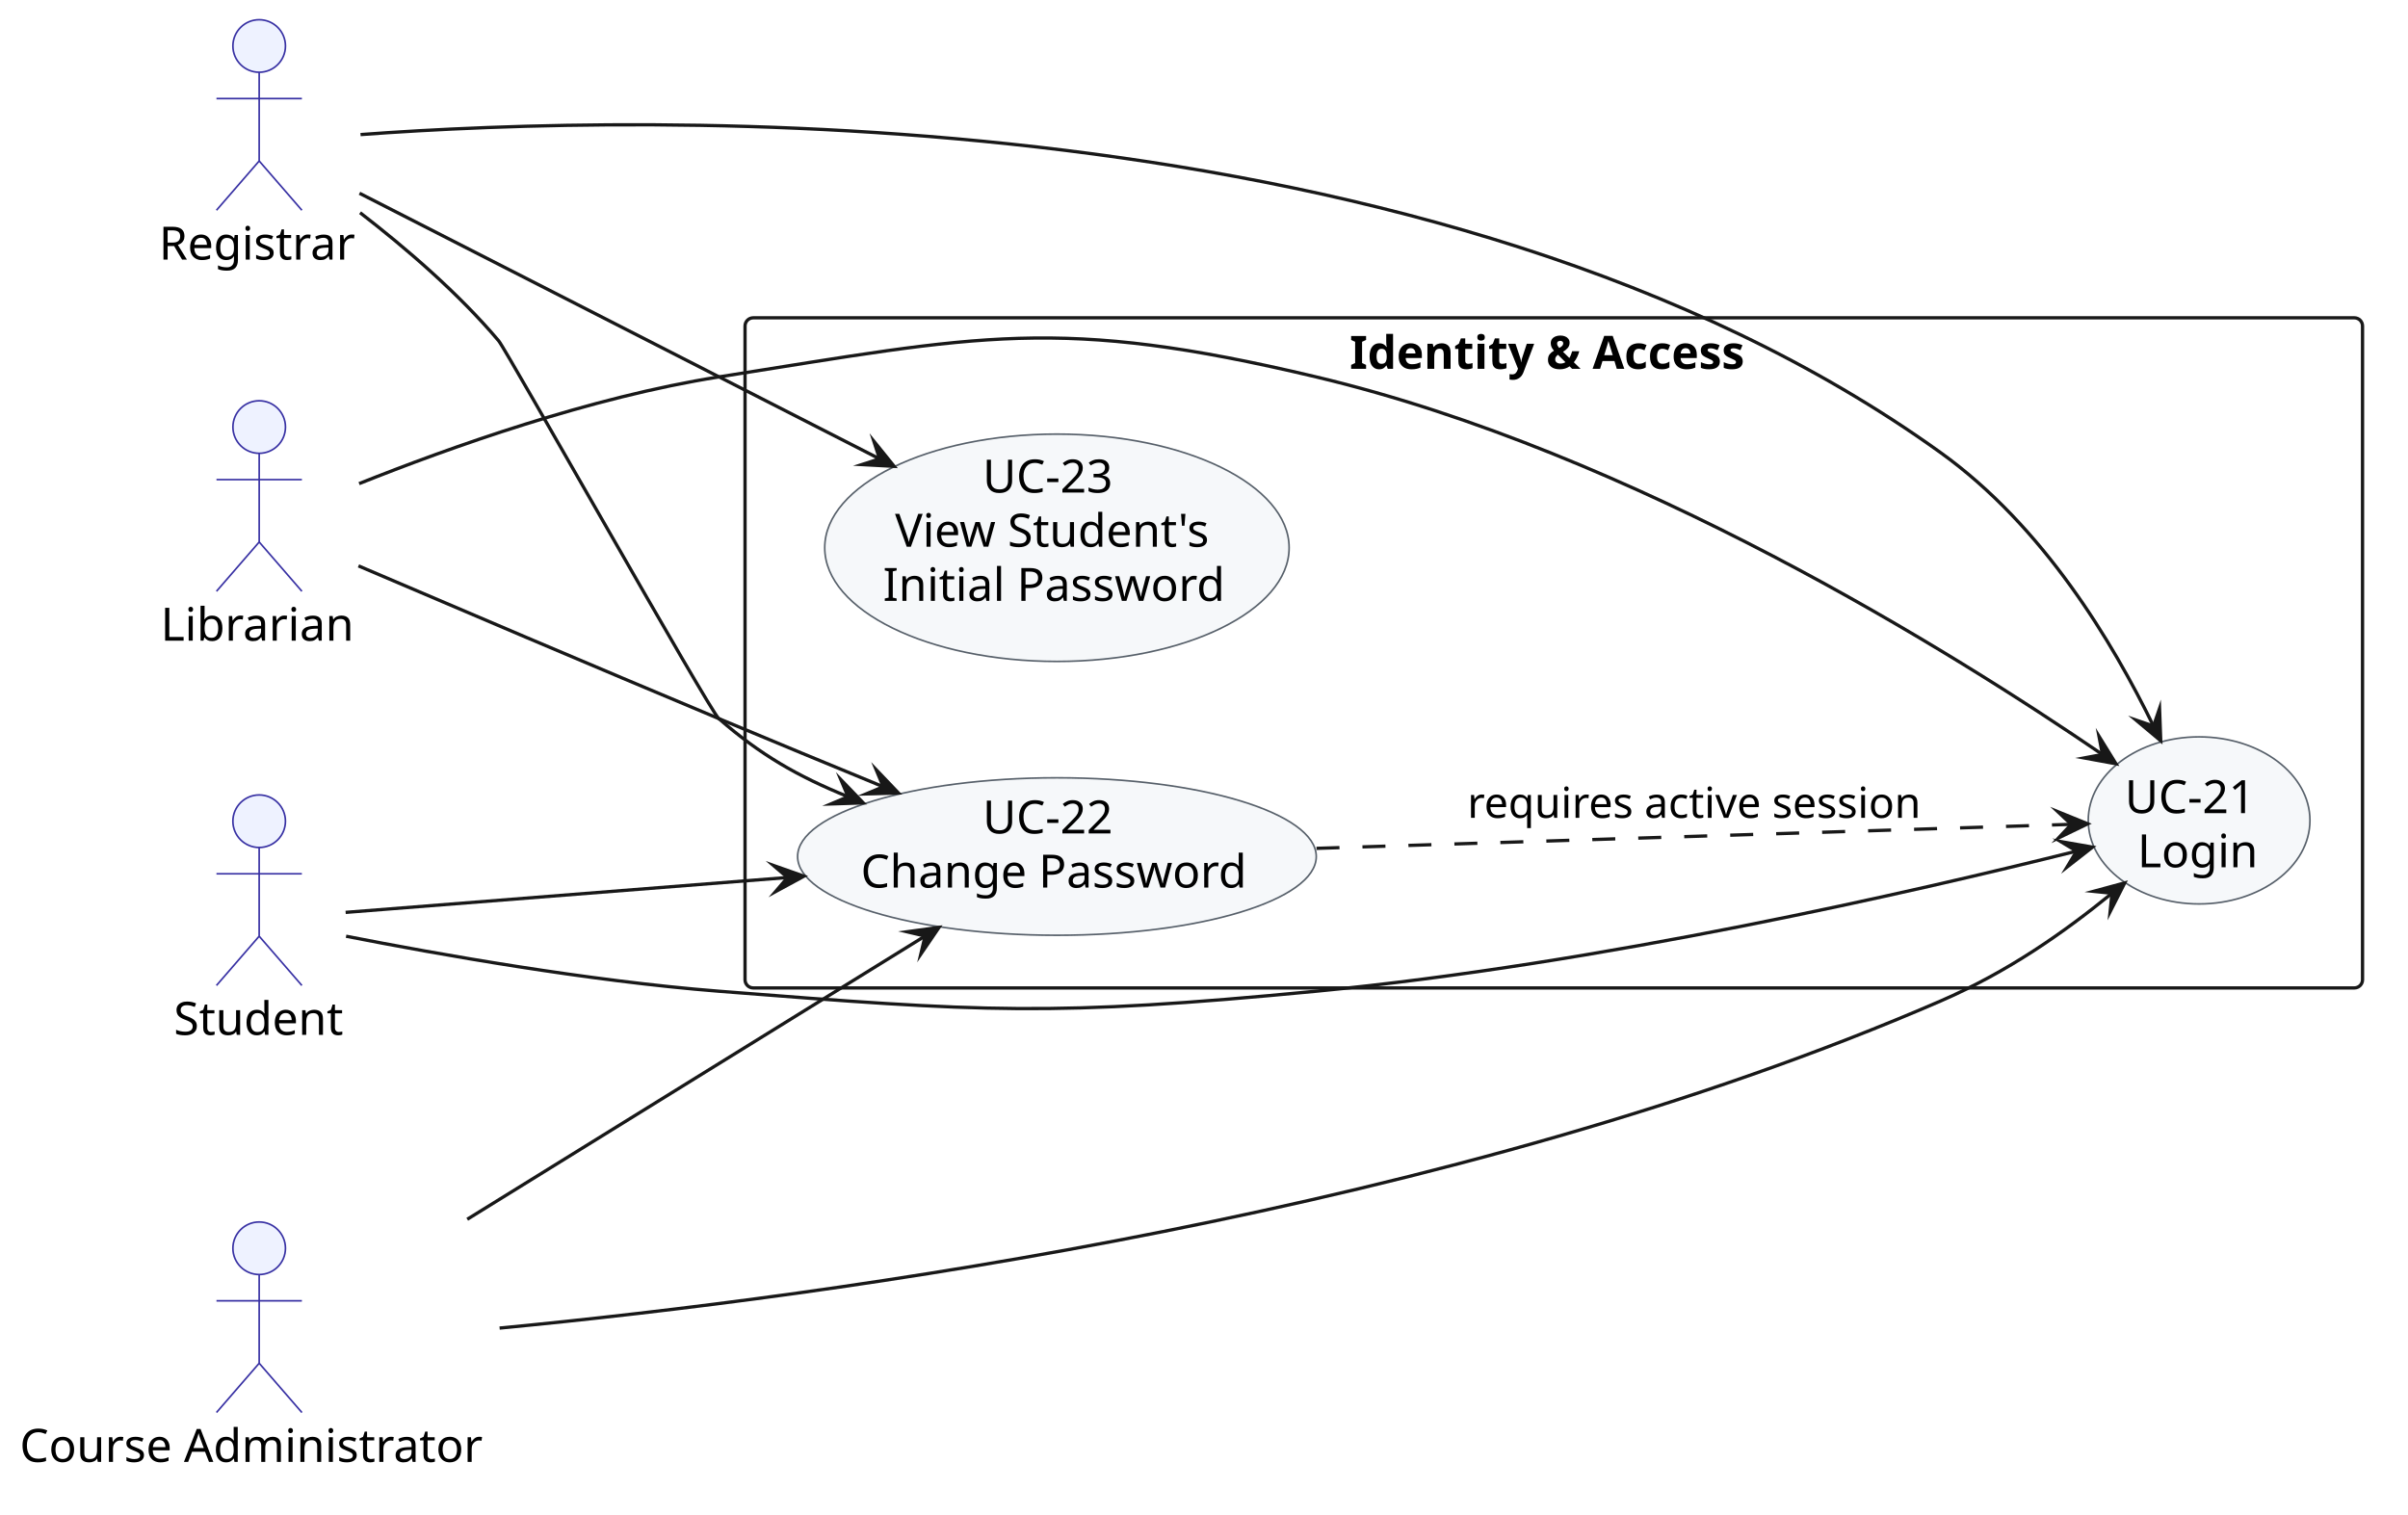
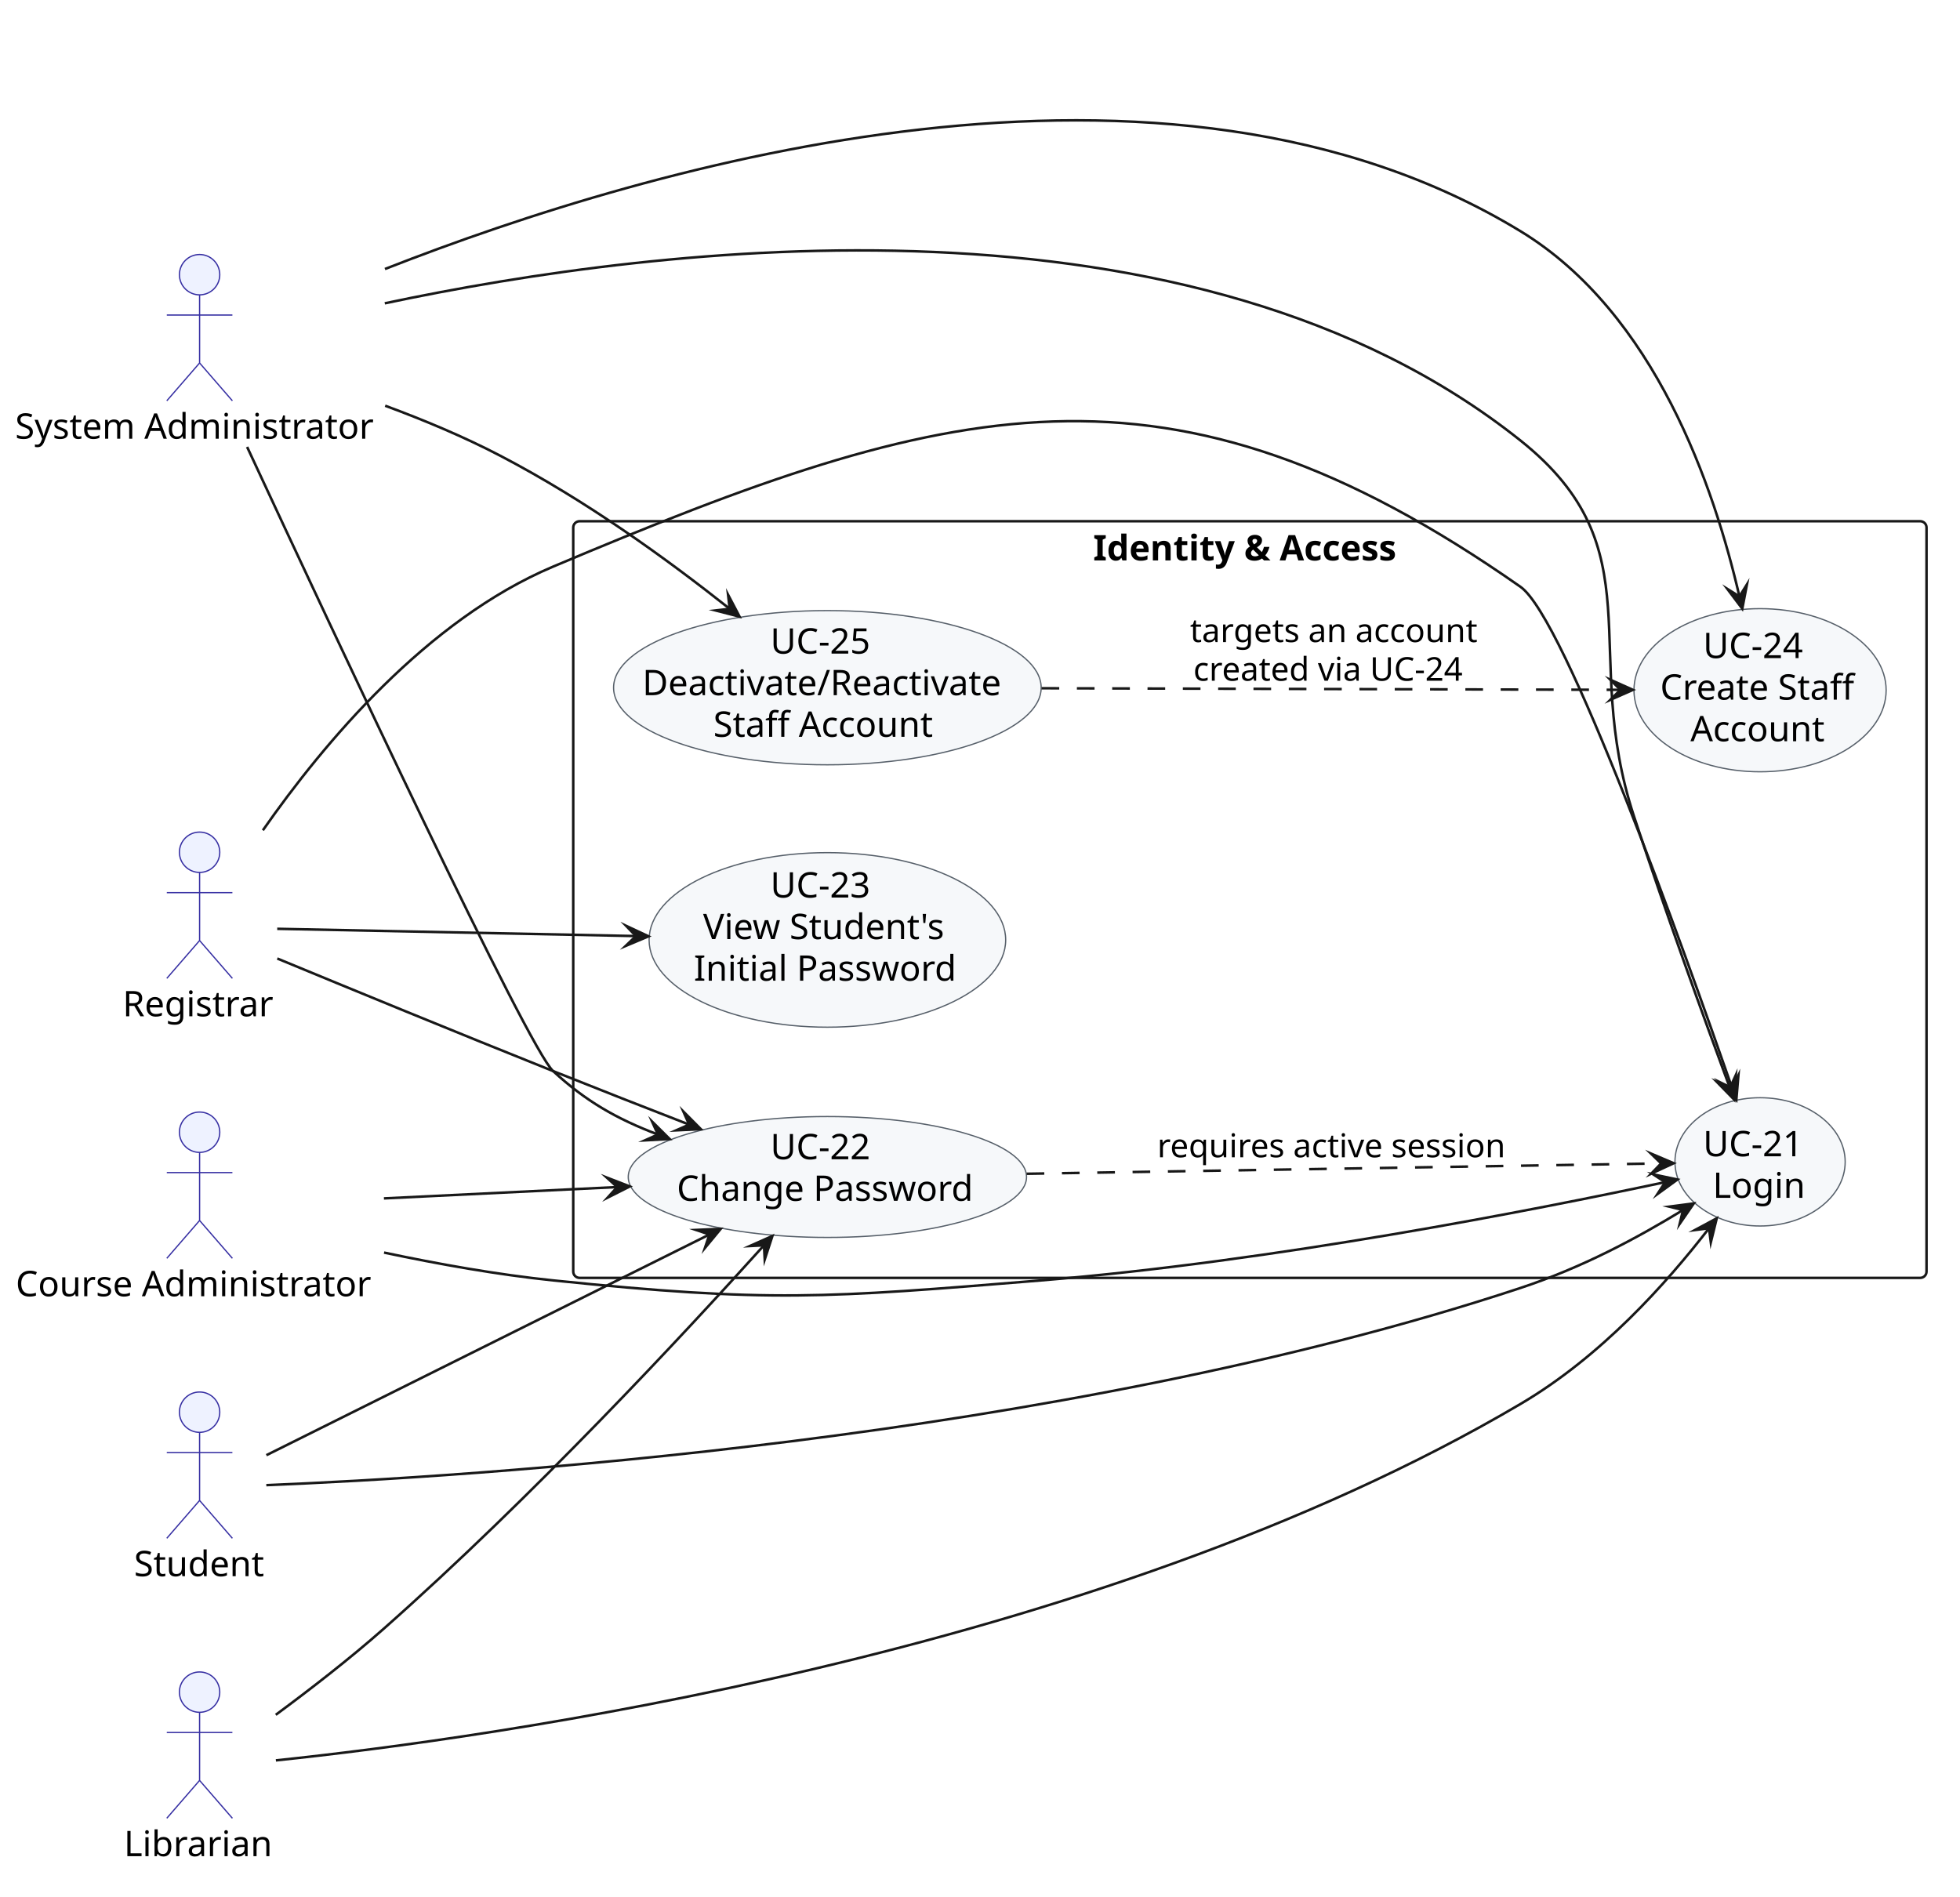
- <svg xmlns="http://www.w3.org/2000/svg" contentStyleType="text/css" data-diagram-type="DESCRIPTION" height="461px" preserveAspectRatio="none" style="width:733px;height:461px;" version="1.1" viewBox="0 0 733 461" width="733px" zoomAndPan="magnify">
+ <svg xmlns="http://www.w3.org/2000/svg" contentStyleType="text/css" data-diagram-type="DESCRIPTION" height="752px" preserveAspectRatio="none" style="width:777px;height:752px;" version="1.1" viewBox="0 0 777 752" width="777px" zoomAndPan="magnify">
  <defs />
  <g>
-     <g class="cluster" data-qualified-name="Identity . Access" data-source-line="19" id="ent0005">
-       <rect fill="none" height="204" rx="2.5" ry="2.5" style="stroke:#181818;stroke-width:1;" width="492.37" x="226.79" y="96.75" />
-       <text fill="#000000" font-family="sans-serif" font-size="14" font-weight="700" lengthAdjust="spacing" textLength="124.277" x="410.836" y="112.285">Identity &amp; Access</text>
+     <g class="cluster" data-qualified-name="Identity . Access" data-source-line="20" id="ent0006">
+       <rect fill="none" height="300" rx="2.5" ry="2.5" style="stroke:#181818;stroke-width:1;" width="536.48" x="227.25" y="206.66" />
+       <text fill="#000000" font-family="sans-serif" font-size="14" font-weight="700" lengthAdjust="spacing" textLength="124.277" x="433.351" y="222.195">Identity &amp; Access</text>
    </g>
-     <g class="entity" data-qualified-name="Identity . Access.UC23" data-source-line="20" id="ent0006">
-       <ellipse cx="321.729" cy="166.754" fill="#F6F8FA" rx="70.68" ry="34.604" style="stroke:#57606A;stroke-width:0.5;" />
-       <text fill="#000000" font-family="sans-serif" font-size="14" lengthAdjust="spacing" textLength="45.192" x="299.133" y="149.952">UC-23</text>
-       <text fill="#000000" font-family="sans-serif" font-size="14" lengthAdjust="spacing" textLength="98.561" x="272.449" y="166.44">View Student's</text>
-       <text fill="#000000" font-family="sans-serif" font-size="14" lengthAdjust="spacing" textLength="105.93" x="268.765" y="182.928">Initial Password</text>
+     <g class="entity" data-qualified-name="Identity . Access.UC23" data-source-line="21" id="ent0007">
+       <ellipse cx="328" cy="372.664" fill="#F6F8FA" rx="70.68" ry="34.604" style="stroke:#57606A;stroke-width:0.5;" />
+       <text fill="#000000" font-family="sans-serif" font-size="14" lengthAdjust="spacing" textLength="45.192" x="305.403" y="355.862">UC-23</text>
+       <text fill="#000000" font-family="sans-serif" font-size="14" lengthAdjust="spacing" textLength="98.561" x="278.719" y="372.35">View Student's</text>
+       <text fill="#000000" font-family="sans-serif" font-size="14" lengthAdjust="spacing" textLength="105.93" x="275.035" y="388.838">Initial Password</text>
    </g>
-     <g class="entity" data-qualified-name="Identity . Access.UC22" data-source-line="21" id="ent0007">
-       <ellipse cx="321.732" cy="260.75" fill="#F6F8FA" rx="78.942" ry="23.97" style="stroke:#57606A;stroke-width:0.5;" />
-       <text fill="#000000" font-family="sans-serif" font-size="14" lengthAdjust="spacing" textLength="45.192" x="299.136" y="253.718">UC-22</text>
-       <text fill="#000000" font-family="sans-serif" font-size="14" lengthAdjust="spacing" textLength="119.424" x="262.02" y="270.206">Change Password</text>
+     <g class="entity" data-qualified-name="Identity . Access.UC22" data-source-line="22" id="ent0008">
+       <ellipse cx="328.002" cy="466.66" fill="#F6F8FA" rx="78.942" ry="23.97" style="stroke:#57606A;stroke-width:0.5;" />
+       <text fill="#000000" font-family="sans-serif" font-size="14" lengthAdjust="spacing" textLength="45.192" x="305.406" y="459.628">UC-22</text>
+       <text fill="#000000" font-family="sans-serif" font-size="14" lengthAdjust="spacing" textLength="119.424" x="268.29" y="476.116">Change Password</text>
    </g>
-     <g class="entity" data-qualified-name="Identity . Access.UC21" data-source-line="22" id="ent0008">
-       <ellipse cx="669.411" cy="249.751" fill="#F6F8FA" rx="33.741" ry="25.431" style="stroke:#57606A;stroke-width:0.5;" />
-       <text fill="#000000" font-family="sans-serif" font-size="14" lengthAdjust="spacing" textLength="45.192" x="646.815" y="247.531">UC-21</text>
-       <text fill="#000000" font-family="sans-serif" font-size="14" lengthAdjust="spacing" textLength="37.529" x="650.646" y="264.019">Login</text>
+     <g class="entity" data-qualified-name="Identity . Access.UC21" data-source-line="23" id="ent0009">
+       <ellipse cx="697.741" cy="460.661" fill="#F6F8FA" rx="33.741" ry="25.431" style="stroke:#57606A;stroke-width:0.5;" />
+       <text fill="#000000" font-family="sans-serif" font-size="14" lengthAdjust="spacing" textLength="45.192" x="675.145" y="458.441">UC-21</text>
+       <text fill="#000000" font-family="sans-serif" font-size="14" lengthAdjust="spacing" textLength="37.529" x="678.976" y="474.929">Login</text>
    </g>
-     <g class="entity" data-qualified-name="Registrar" data-source-line="14" id="ent0001">
-       <ellipse cx="78.895" cy="14" fill="#EEF2FF" rx="8" ry="8" style="stroke:#3730A3;stroke-width:0.5;" />
-       <path d="M78.895,22 L78.895,49 M65.895,30 L91.895,30 M78.895,49 L65.895,64 M78.895,49 L91.895,64" fill="none" style="stroke:#3730A3;stroke-width:0.5;" />
-       <text fill="#000000" font-family="sans-serif" font-size="14" lengthAdjust="spacing" textLength="60.99" x="48.4" y="79.035">Registrar</text>
+     <g class="entity" data-qualified-name="Identity . Access.UC24" data-source-line="24" id="ent0010">
+       <ellipse cx="697.736" cy="273.66" fill="#F6F8FA" rx="49.986" ry="32.34" style="stroke:#57606A;stroke-width:0.5;" />
+       <text fill="#000000" font-family="sans-serif" font-size="14" lengthAdjust="spacing" textLength="45.192" x="675.139" y="260.924">UC-24</text>
+       <text fill="#000000" font-family="sans-serif" font-size="14" lengthAdjust="spacing" textLength="79.215" x="658.128" y="277.412">Create Staff</text>
+       <text fill="#000000" font-family="sans-serif" font-size="14" lengthAdjust="spacing" textLength="55.214" x="670.129" y="293.901">Account</text>
    </g>
-     <g class="entity" data-qualified-name="Librarian" data-source-line="15" id="ent0002">
-       <ellipse cx="78.899" cy="130" fill="#EEF2FF" rx="8" ry="8" style="stroke:#3730A3;stroke-width:0.5;" />
-       <path d="M78.899,138 L78.899,165 M65.899,146 L91.899,146 M78.899,165 L65.899,180 M78.899,165 L91.899,180" fill="none" style="stroke:#3730A3;stroke-width:0.5;" />
-       <text fill="#000000" font-family="sans-serif" font-size="14" lengthAdjust="spacing" textLength="59.978" x="48.91" y="195.035">Librarian</text>
+     <g class="entity" data-qualified-name="Identity . Access.UC25" data-source-line="25" id="ent0011">
+       <ellipse cx="327.995" cy="272.661" fill="#F6F8FA" rx="84.755" ry="30.57" style="stroke:#57606A;stroke-width:0.5;" />
+       <text fill="#000000" font-family="sans-serif" font-size="14" lengthAdjust="spacing" textLength="45.192" x="305.399" y="259.152">UC-25</text>
+       <text fill="#000000" font-family="sans-serif" font-size="14" lengthAdjust="spacing" textLength="146.679" x="254.656" y="275.64">Deactivate/Reactivate</text>
+       <text fill="#000000" font-family="sans-serif" font-size="14" lengthAdjust="spacing" textLength="90.446" x="282.772" y="292.129">Staff Account</text>
    </g>
-     <g class="entity" data-qualified-name="CourseAdmin" data-source-line="16" id="ent0003">
-       <ellipse cx="78.895" cy="380" fill="#EEF2FF" rx="8" ry="8" style="stroke:#3730A3;stroke-width:0.5;" />
-       <path d="M78.895,388 L78.895,415 M65.895,396 L91.895,396 M78.895,415 L65.895,430 M78.895,415 L91.895,430" fill="none" style="stroke:#3730A3;stroke-width:0.5;" />
-       <text fill="#000000" font-family="sans-serif" font-size="14" lengthAdjust="spacing" textLength="145.79" x="6" y="445.035">Course Administrator</text>
+     <g class="entity" data-qualified-name="SysAdmin" data-source-line="14" id="ent0001">
+       <ellipse cx="79.124" cy="108.91" fill="#EEF2FF" rx="8" ry="8" style="stroke:#3730A3;stroke-width:0.5;" />
+       <path d="M79.124,116.91 L79.124,143.91 M66.124,124.91 L92.124,124.91 M79.124,143.91 L66.124,158.91 M79.124,143.91 L92.124,158.91" fill="none" style="stroke:#3730A3;stroke-width:0.5;" />
+       <text fill="#000000" font-family="sans-serif" font-size="14" lengthAdjust="spacing" textLength="146.248" x="6" y="173.945">System Administrator</text>
    </g>
-     <g class="entity" data-qualified-name="Student" data-source-line="17" id="ent0004">
-       <ellipse cx="78.891" cy="250" fill="#EEF2FF" rx="8" ry="8" style="stroke:#3730A3;stroke-width:0.5;" />
-       <path d="M78.891,258 L78.891,285 M65.891,266 L91.891,266 M78.891,285 L65.891,300 M78.891,285 L91.891,300" fill="none" style="stroke:#3730A3;stroke-width:0.5;" />
-       <text fill="#000000" font-family="sans-serif" font-size="14" lengthAdjust="spacing" textLength="52.001" x="52.89" y="315.035">Student</text>
+     <g class="entity" data-qualified-name="Registrar" data-source-line="15" id="ent0002">
+       <ellipse cx="79.125" cy="337.91" fill="#EEF2FF" rx="8" ry="8" style="stroke:#3730A3;stroke-width:0.5;" />
+       <path d="M79.125,345.91 L79.125,372.91 M66.125,353.91 L92.125,353.91 M79.125,372.91 L66.125,387.91 M79.125,372.91 L92.125,387.91" fill="none" style="stroke:#3730A3;stroke-width:0.5;" />
+       <text fill="#000000" font-family="sans-serif" font-size="14" lengthAdjust="spacing" textLength="60.99" x="48.63" y="402.945">Registrar</text>
    </g>
-     <g class="link" data-entity-1="ent0001" data-entity-2="ent0008" data-link-type="dependency" data-source-line="25" id="lnk9">
-       <path d="M109.75,40.97 C194.03,34.72 437.62,27.81 590.67,137.75 C622.2,160.39 643.043,195.499 655.533,221.029" fill="none" id="Registrar-to-UC21" style="stroke:#181818;stroke-width:1;" />
-       <polygon fill="#181818" points="657.73,225.52,657.368,215.678,655.533,221.029,650.182,219.193,657.73,225.52" style="stroke:#181818;stroke-width:1;stroke-linejoin:miter;stroke-miterlimit:10;" />
+     <g class="entity" data-qualified-name="Librarian" data-source-line="16" id="ent0003">
+       <ellipse cx="79.119" cy="670.91" fill="#EEF2FF" rx="8" ry="8" style="stroke:#3730A3;stroke-width:0.5;" />
+       <path d="M79.119,678.91 L79.119,705.91 M66.119,686.91 L92.119,686.91 M79.119,705.91 L66.119,720.91 M79.119,705.91 L92.119,720.91" fill="none" style="stroke:#3730A3;stroke-width:0.5;" />
+       <text fill="#000000" font-family="sans-serif" font-size="14" lengthAdjust="spacing" textLength="59.978" x="49.13" y="735.945">Librarian</text>
    </g>
-     <g class="link" data-entity-1="ent0001" data-entity-2="ent0007" data-link-type="dependency" data-source-line="26" id="lnk10">
-       <path d="M109.61,64.75 C123.44,75.43 139.52,89.22 151.79,103.75 C154.18,106.57 216,216.32 218.79,218.75 C231.41,229.75 242.688,236.258 258.148,242.538" fill="none" id="Registrar-to-UC22" style="stroke:#181818;stroke-width:1;" />
-       <polygon fill="#181818" points="262.78,244.42,255.947,237.327,258.148,242.538,252.936,244.739,262.78,244.42" style="stroke:#181818;stroke-width:1;stroke-linejoin:miter;stroke-miterlimit:10;" />
+     <g class="entity" data-qualified-name="CourseAdmin" data-source-line="17" id="ent0004">
+       <ellipse cx="79.125" cy="448.91" fill="#EEF2FF" rx="8" ry="8" style="stroke:#3730A3;stroke-width:0.5;" />
+       <path d="M79.125,456.91 L79.125,483.91 M66.125,464.91 L92.125,464.91 M79.125,483.91 L66.125,498.91 M79.125,483.91 L92.125,498.91" fill="none" style="stroke:#3730A3;stroke-width:0.5;" />
+       <text fill="#000000" font-family="sans-serif" font-size="14" lengthAdjust="spacing" textLength="145.79" x="6.23" y="513.945">Course Administrator</text>
    </g>
-     <g class="link" data-entity-1="ent0001" data-entity-2="ent0006" data-link-type="dependency" data-source-line="27" id="lnk11">
-       <path d="M109.43,58.83 C150,79.55 219.028,114.795 267.738,139.685" fill="none" id="Registrar-to-UC23" style="stroke:#181818;stroke-width:1;" />
-       <polygon fill="#181818" points="272.19,141.96,265.996,134.303,267.738,139.685,262.356,141.427,272.19,141.96" style="stroke:#181818;stroke-width:1;stroke-linejoin:miter;stroke-miterlimit:10;" />
+     <g class="entity" data-qualified-name="Student" data-source-line="18" id="ent0005">
+       <ellipse cx="79.121" cy="559.91" fill="#EEF2FF" rx="8" ry="8" style="stroke:#3730A3;stroke-width:0.5;" />
+       <path d="M79.121,567.91 L79.121,594.91 M66.121,575.91 L92.121,575.91 M79.121,594.91 L66.121,609.91 M79.121,594.91 L92.121,609.91" fill="none" style="stroke:#3730A3;stroke-width:0.5;" />
+       <text fill="#000000" font-family="sans-serif" font-size="14" lengthAdjust="spacing" textLength="52.001" x="53.12" y="624.945">Student</text>
    </g>
-     <g class="link" data-entity-1="ent0002" data-entity-2="ent0008" data-link-type="dependency" data-source-line="28" id="lnk12">
-       <path d="M109.31,147.23 C136.97,136.18 179.86,120.9 218.79,114.75 C298.64,102.13 322.03,96.04 400.67,114.75 C497.4,137.75 594.701,198.76 639.981,229.69" fill="none" id="Librarian-to-UC21" style="stroke:#181818;stroke-width:1;" />
-       <polygon fill="#181818" points="644.11,232.51,638.934,224.131,639.981,229.69,634.422,230.737,644.11,232.51" style="stroke:#181818;stroke-width:1;stroke-linejoin:miter;stroke-miterlimit:10;" />
+     <g class="link" data-entity-1="ent0002" data-entity-2="ent0009" data-link-type="dependency" data-source-line="28" id="lnk12">
+       <path d="M104.21,329.2 C128.44,294.49 169.31,245.74 219.25,224.66 C376.3,158.33 463.11,134.86 602.76,232.66 C620.47,245.06 667.108,375.127 686.688,431.437" fill="none" id="Registrar-to-UC21" style="stroke:#181818;stroke-width:1;" />
+       <polygon fill="#181818" points="688.33,436.16,689.152,426.346,686.688,431.437,681.596,428.973,688.33,436.16" style="stroke:#181818;stroke-width:1;stroke-linejoin:miter;stroke-miterlimit:10;" />
    </g>
-     <g class="link" data-entity-1="ent0002" data-entity-2="ent0007" data-link-type="dependency" data-source-line="29" id="lnk13">
-       <path d="M109.12,172.27 C137.2,184.28 180.84,202.87 218.79,218.75 C236.62,226.21 251.626,232.418 268.866,239.508" fill="none" id="Librarian-to-UC22" style="stroke:#181818;stroke-width:1;" />
-       <polygon fill="#181818" points="273.49,241.41,266.688,234.287,268.866,239.508,263.645,241.686,273.49,241.41" style="stroke:#181818;stroke-width:1;stroke-linejoin:miter;stroke-miterlimit:10;" />
+     <g class="link" data-entity-1="ent0002" data-entity-2="ent0008" data-link-type="dependency" data-source-line="29" id="lnk13">
+       <path d="M109.92,380.04 C138.05,391.68 181.44,409.54 219.25,424.66 C238.36,432.29 254.779,438.74 273.189,445.89" fill="none" id="Registrar-to-UC22" style="stroke:#181818;stroke-width:1;" />
+       <polygon fill="#181818" points="277.85,447.7,270.909,440.713,273.189,445.89,268.012,448.17,277.85,447.7" style="stroke:#181818;stroke-width:1;stroke-linejoin:miter;stroke-miterlimit:10;" />
    </g>
-     <g class="link" data-entity-1="ent0003" data-entity-2="ent0008" data-link-type="dependency" data-source-line="30" id="lnk14">
-       <path d="M152.08,404.3 C253.64,394.58 442.83,368.87 590.67,304.75 C611.3,295.8 628.072,283.996 642.902,271.926" fill="none" id="CourseAdmin-to-UC21" style="stroke:#181818;stroke-width:1;" />
-       <polygon fill="#181818" points="646.78,268.77,637.275,271.349,642.902,271.926,642.325,277.553,646.78,268.77" style="stroke:#181818;stroke-width:1;stroke-linejoin:miter;stroke-miterlimit:10;" />
+     <g class="link" data-entity-1="ent0002" data-entity-2="ent0007" data-link-type="dependency" data-source-line="30" id="lnk14">
+       <path d="M109.9,368.26 C146.13,368.99 203.481,370.159 252.091,371.139" fill="none" id="Registrar-to-UC23" style="stroke:#181818;stroke-width:1;" />
+       <polygon fill="#181818" points="257.09,371.24,248.173,367.059,252.091,371.139,248.011,375.058,257.09,371.24" style="stroke:#181818;stroke-width:1;stroke-linejoin:miter;stroke-miterlimit:10;" />
    </g>
-     <g class="link" data-entity-1="ent0003" data-entity-2="ent0007" data-link-type="dependency" data-source-line="31" id="lnk15">
-       <path d="M142.23,371.18 C187.94,342.9 244.088,308.161 281.598,284.951" fill="none" id="CourseAdmin-to-UC22" style="stroke:#181818;stroke-width:1;" />
-       <polygon fill="#181818" points="285.85,282.32,276.092,283.654,281.598,284.951,280.301,290.457,285.85,282.32" style="stroke:#181818;stroke-width:1;stroke-linejoin:miter;stroke-miterlimit:10;" />
+     <g class="link" data-entity-1="ent0003" data-entity-2="ent0009" data-link-type="dependency" data-source-line="31" id="lnk15">
+       <path d="M109.37,697.97 C192.18,689.3 433.28,656.51 602.76,556.66 C634.91,537.71 660.527,508.902 677.507,486.992" fill="none" id="Librarian-to-UC21" style="stroke:#181818;stroke-width:1;" />
+       <polygon fill="#181818" points="680.57,483.04,671.895,487.704,677.507,486.992,678.219,492.604,680.57,483.04" style="stroke:#181818;stroke-width:1;stroke-linejoin:miter;stroke-miterlimit:10;" />
    </g>
-     <g class="link" data-entity-1="ent0004" data-entity-2="ent0008" data-link-type="dependency" data-source-line="32" id="lnk16">
-       <path d="M105.35,285.01 C133.1,290.46 178.87,298.6 218.79,301.75 C299.38,308.09 320.21,309.49 400.67,301.75 C487.16,293.42 582.379,271.532 632.119,259.102" fill="none" id="Student-to-UC21" style="stroke:#181818;stroke-width:1;" />
-       <polygon fill="#181818" points="636.97,257.89,627.269,256.191,632.119,259.102,629.208,263.953,636.97,257.89" style="stroke:#181818;stroke-width:1;stroke-linejoin:miter;stroke-miterlimit:10;" />
+     <g class="link" data-entity-1="ent0003" data-entity-2="ent0008" data-link-type="dependency" data-source-line="32" id="lnk16">
+       <path d="M109.32,679.9 C122.76,669.97 138.69,657.66 152.25,645.66 C211.28,593.42 271.102,528.984 302.862,493.754" fill="none" id="Librarian-to-UC22" style="stroke:#181818;stroke-width:1;" />
+       <polygon fill="#181818" points="306.21,490.04,297.213,494.046,302.862,493.754,303.155,499.403,306.21,490.04" style="stroke:#181818;stroke-width:1;stroke-linejoin:miter;stroke-miterlimit:10;" />
    </g>
-     <g class="link" data-entity-1="ent0004" data-entity-2="ent0007" data-link-type="dependency" data-source-line="33" id="lnk17">
-       <path d="M105.21,277.75 C138.06,275.16 191.845,270.913 239.736,267.133" fill="none" id="Student-to-UC22" style="stroke:#181818;stroke-width:1;" />
-       <polygon fill="#181818" points="244.72,266.74,235.433,263.461,239.736,267.133,236.063,271.436,244.72,266.74" style="stroke:#181818;stroke-width:1;stroke-linejoin:miter;stroke-miterlimit:10;" />
+     <g class="link" data-entity-1="ent0004" data-entity-2="ent0009" data-link-type="dependency" data-source-line="33" id="lnk17">
+       <path d="M152.25,496.63 C173.67,501.17 197.28,505.39 219.25,507.66 C304.8,516.48 327.04,514.7 412.76,507.66 C505.15,500.06 607.86,479.842 660.12,468.702" fill="none" id="CourseAdmin-to-UC21" style="stroke:#181818;stroke-width:1;" />
+       <polygon fill="#181818" points="665.01,467.66,655.374,465.624,660.12,468.702,657.042,473.448,665.01,467.66" style="stroke:#181818;stroke-width:1;stroke-linejoin:miter;stroke-miterlimit:10;" />
    </g>
-     <g class="link" data-entity-1="ent0007" data-entity-2="ent0008" data-link-type="dependency" data-source-line="35" id="lnk18">
-       <path d="M400.74,258.26 C474.62,255.91 576.983,252.66 630.503,250.95" fill="none" id="UC22-to-UC21" style="stroke:#181818;stroke-width:1;stroke-dasharray:7,7;" />
-       <polygon fill="#181818" points="635.5,250.79,626.377,247.079,630.503,250.95,626.632,255.075,635.5,250.79" style="stroke:#181818;stroke-width:1;stroke-linejoin:miter;stroke-miterlimit:10;" />
-       <text fill="#000000" font-family="sans-serif" font-size="13" lengthAdjust="spacing" textLength="143.349" x="446.67" y="248.968">requires active session</text>
+     <g class="link" data-entity-1="ent0004" data-entity-2="ent0008" data-link-type="dependency" data-source-line="34" id="lnk18">
+       <path d="M152.2,475.15 C182.79,473.67 213.526,472.174 244.676,470.654" fill="none" id="CourseAdmin-to-UC22" style="stroke:#181818;stroke-width:1;" />
+       <polygon fill="#181818" points="249.67,470.41,240.486,466.853,244.676,470.654,240.876,474.844,249.67,470.41" style="stroke:#181818;stroke-width:1;stroke-linejoin:miter;stroke-miterlimit:10;" />
+     </g>
+     <g class="link" data-entity-1="ent0005" data-entity-2="ent0009" data-link-type="dependency" data-source-line="35" id="lnk19">
+       <path d="M105.58,588.84 C182.53,585.74 418.71,571.54 602.76,510.66 C627.32,502.53 648.863,490.946 667.203,479.746" fill="none" id="Student-to-UC21" style="stroke:#181818;stroke-width:1;" />
+       <polygon fill="#181818" points="671.47,477.14,661.704,478.417,667.203,479.746,665.874,485.244,671.47,477.14" style="stroke:#181818;stroke-width:1;stroke-linejoin:miter;stroke-miterlimit:10;" />
+     </g>
+     <g class="link" data-entity-1="ent0005" data-entity-2="ent0008" data-link-type="dependency" data-source-line="36" id="lnk20">
+       <path d="M105.61,576.96 C148.24,555.72 229.885,515.04 281.245,489.45" fill="none" id="Student-to-UC22" style="stroke:#181818;stroke-width:1;" />
+       <polygon fill="#181818" points="285.72,487.22,275.881,487.653,281.245,489.45,279.448,494.814,285.72,487.22" style="stroke:#181818;stroke-width:1;stroke-linejoin:miter;stroke-miterlimit:10;" />
+     </g>
+     <g class="link" data-entity-1="ent0001" data-entity-2="ent0009" data-link-type="dependency" data-source-line="37" id="lnk21">
+       <path d="M152.54,120.26 C262.63,96.94 472.98,71.18 602.76,174.66 C656.85,217.78 626.11,257.96 647.76,323.66 C660.8,363.24 675.641,404.022 685.781,431.352" fill="none" id="SysAdmin-to-UC21" style="stroke:#181818;stroke-width:1;" />
+       <polygon fill="#181818" points="687.52,436.04,688.139,426.211,685.781,431.352,680.639,428.993,687.52,436.04" style="stroke:#181818;stroke-width:1;stroke-linejoin:miter;stroke-miterlimit:10;" />
+     </g>
+     <g class="link" data-entity-1="ent0001" data-entity-2="ent0008" data-link-type="dependency" data-source-line="38" id="lnk22">
+       <path d="M97.96,177.2 C133.23,253.12 209.32,415.5 219.25,424.66 C232.24,436.63 244.358,443.559 260.808,449.829" fill="none" id="SysAdmin-to-UC22" style="stroke:#181818;stroke-width:1;" />
+       <polygon fill="#181818" points="265.48,451.61,258.495,444.667,260.808,449.829,255.645,452.142,265.48,451.61" style="stroke:#181818;stroke-width:1;stroke-linejoin:miter;stroke-miterlimit:10;" />
+     </g>
+     <g class="link" data-entity-1="ent0001" data-entity-2="ent0010" data-link-type="dependency" data-source-line="39" id="lnk23">
+       <path d="M152.6,106.66 C259.54,64.73 462.12,6 602.76,91.66 C656.36,124.31 679.599,193.579 689.559,236.48" fill="none" id="SysAdmin-to-UC24" style="stroke:#181818;stroke-width:1;" />
+       <polygon fill="#181818" points="690.69,241.35,692.551,231.679,689.559,236.48,684.758,233.488,690.69,241.35" style="stroke:#181818;stroke-width:1;stroke-linejoin:miter;stroke-miterlimit:10;" />
+     </g>
+     <g class="link" data-entity-1="ent0001" data-entity-2="ent0011" data-link-type="dependency" data-source-line="40" id="lnk24">
+       <path d="M152.69,160.86 C168.08,166.55 183.97,173.2 198.25,180.66 C232.59,198.58 264.24,221.566 289.27,241.386" fill="none" id="SysAdmin-to-UC25" style="stroke:#181818;stroke-width:1;" />
+       <polygon fill="#181818" points="293.19,244.49,288.617,235.767,289.27,241.386,283.651,242.039,293.19,244.49" style="stroke:#181818;stroke-width:1;stroke-linejoin:miter;stroke-miterlimit:10;" />
+     </g>
+     <g class="link" data-entity-1="ent0008" data-entity-2="ent0009" data-link-type="dependency" data-source-line="42" id="lnk25">
+       <path d="M406.99,465.38 C486.48,464.09 601.001,462.222 658.511,461.282" fill="none" id="UC22-to-UC21" style="stroke:#181818;stroke-width:1;stroke-dasharray:7,7;" />
+       <polygon fill="#181818" points="663.51,461.2,654.446,457.348,658.511,461.282,654.577,465.347,663.51,461.2" style="stroke:#181818;stroke-width:1;stroke-linejoin:miter;stroke-miterlimit:10;" />
+       <text fill="#000000" font-family="sans-serif" font-size="13" lengthAdjust="spacing" textLength="143.349" x="458.76" y="458.838">requires active session</text>
+     </g>
+     <g class="link" data-entity-1="ent0011" data-entity-2="ent0010" data-link-type="dependency" data-source-line="43" id="lnk26">
+       <path d="M412.91,272.88 C485.3,273.08 582.4,273.347 642.36,273.507" fill="none" id="UC25-to-UC24" style="stroke:#181818;stroke-width:1;stroke-dasharray:7,7;" />
+       <polygon fill="#181818" points="647.36,273.52,638.371,269.496,642.36,273.507,638.349,277.496,647.36,273.52" style="stroke:#181818;stroke-width:1;stroke-linejoin:miter;stroke-miterlimit:10;" />
+       <text fill="#000000" font-family="sans-serif" font-size="13" lengthAdjust="spacing" textLength="117.152" x="471.76" y="254.578">targets an account</text>
+       <text fill="#000000" font-family="sans-serif" font-size="13" lengthAdjust="spacing" textLength="114.543" x="473.064" y="269.889">created via UC-24</text>
    </g>
  </g>
</svg>
